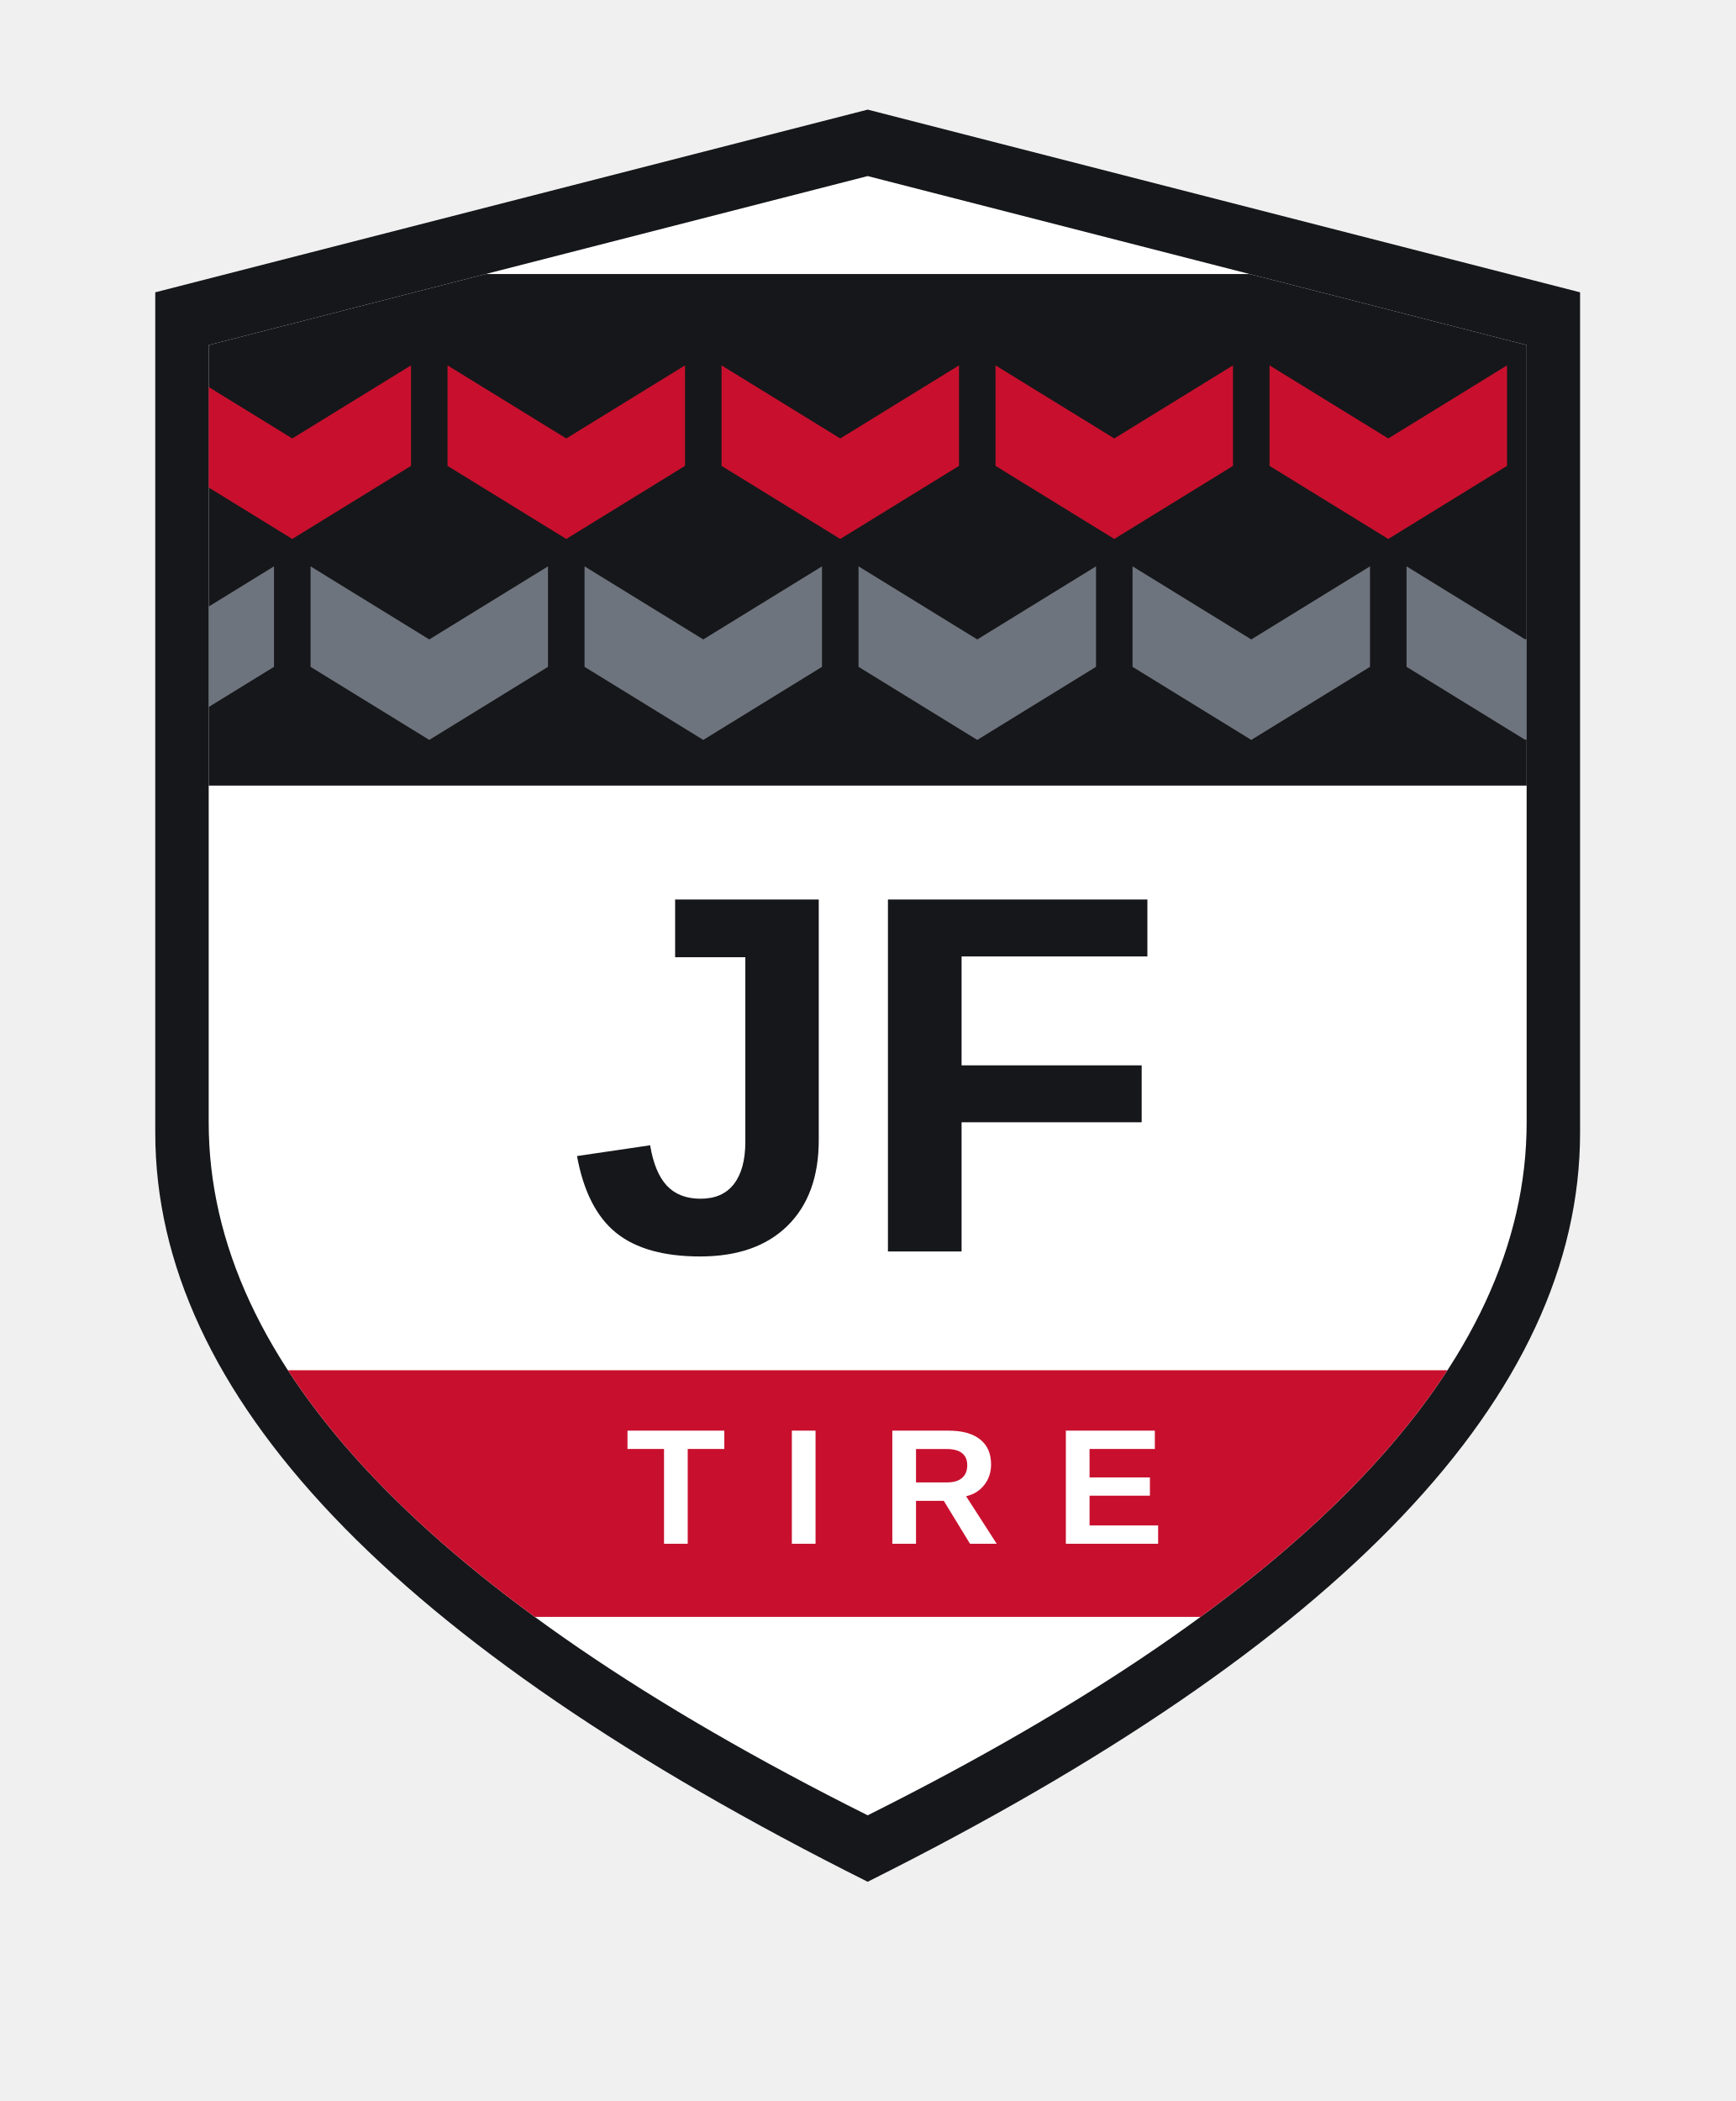
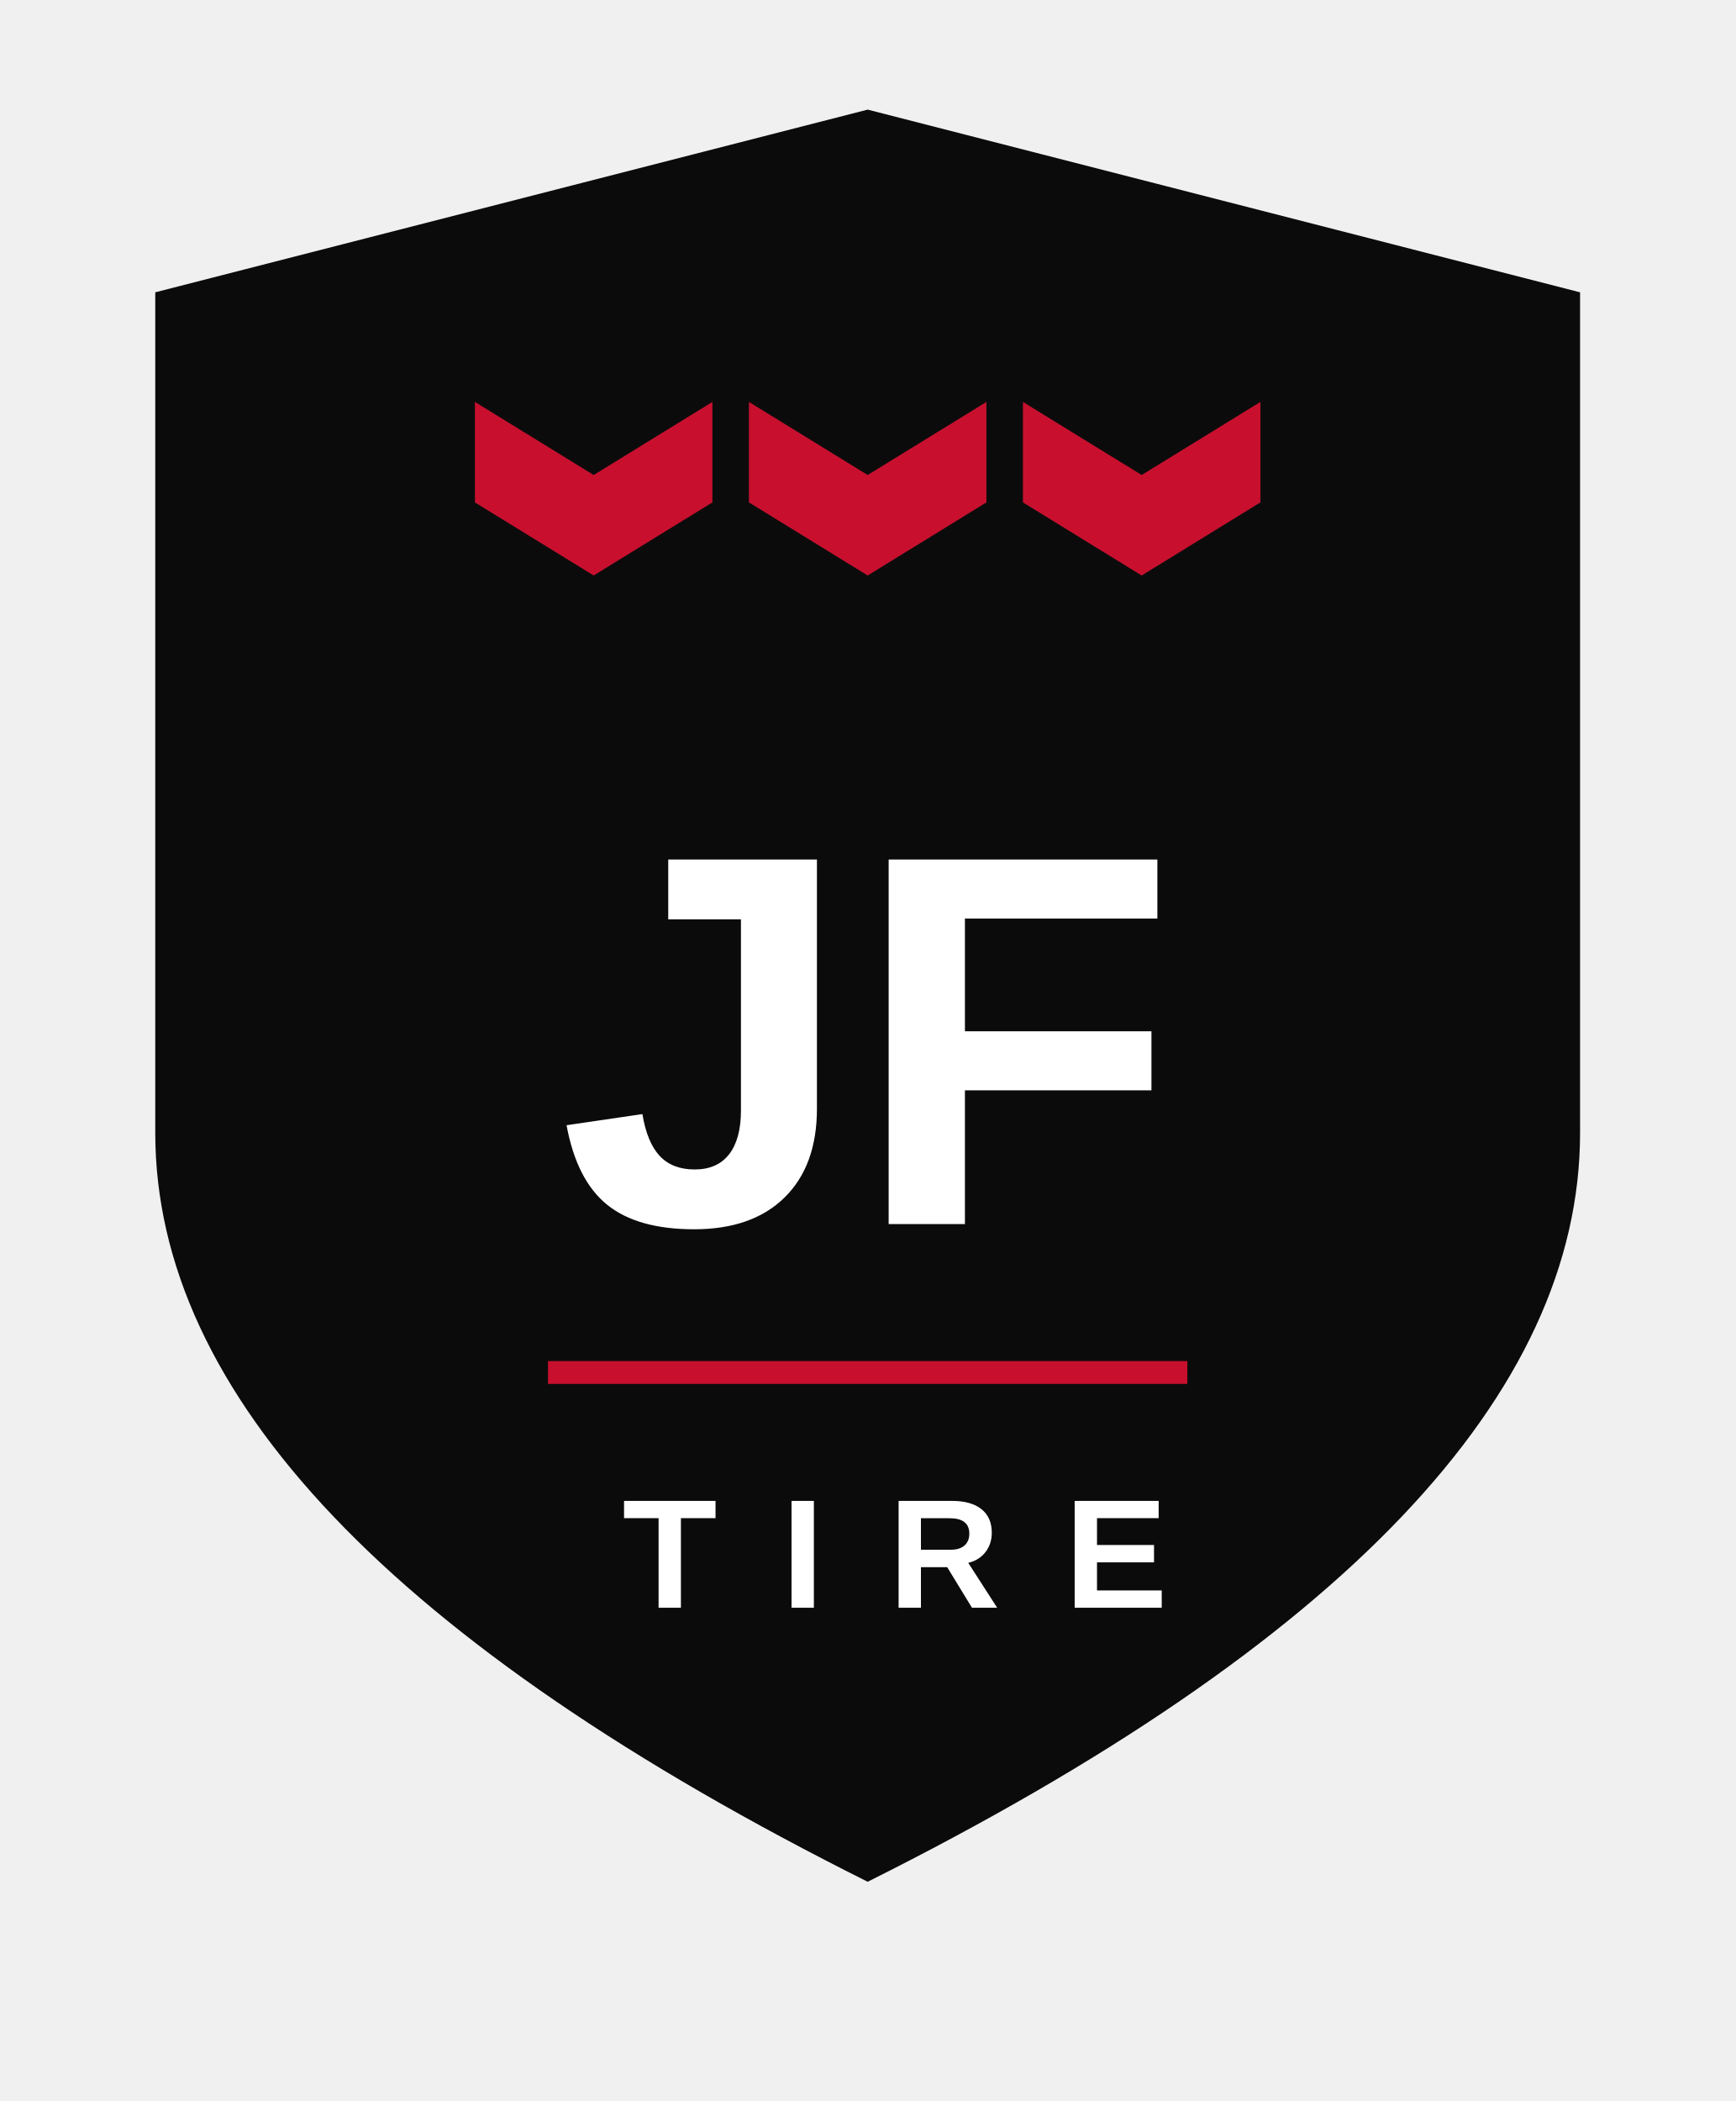
<svg xmlns="http://www.w3.org/2000/svg" viewBox="0 0 380 460" font-family="'Arial Black',Arial,'Helvetica Neue',sans-serif">
  <defs>
-     <path id="shield" d="M190 24 L346 64 V248 Q346 334 190 412 Q34 334 34 248 V64 Z" />
    <path id="chev" d="M0 0 l26 16 26 -16 v22 l-26 16 -26 -16 z" />
-     <clipPath id="innerclip">
-       <use href="#shield" transform="translate(14.25 16.35) scale(0.925)" />
-     </clipPath>
  </defs>
-   <use href="#shield" fill="var(--lg-ink,#16171A)" />
-   <use href="#shield" transform="translate(14.25 16.35) scale(0.925)" fill="var(--lg-paper,#FFFFFF)" />
-   <g clip-path="url(#innerclip)">
-     <rect x="30" y="60" width="320" height="112" fill="var(--lg-ink,#16171A)" />
-     <g fill="var(--lg-red,#C8102E)">
-       <use href="#chev" x="38" y="80" />
-       <use href="#chev" x="98" y="80" />
-       <use href="#chev" x="158" y="80" />
-       <use href="#chev" x="218" y="80" />
-       <use href="#chev" x="278" y="80" />
-     </g>
-     <g fill="var(--lg-steel,#6E747D)">
-       <use href="#chev" x="8" y="124" />
-       <use href="#chev" x="68" y="124" />
-       <use href="#chev" x="128" y="124" />
-       <use href="#chev" x="188" y="124" />
-       <use href="#chev" x="248" y="124" />
-       <use href="#chev" x="308" y="124" />
-     </g>
-     <text x="190" y="274" text-anchor="middle" font-size="112" font-weight="900" fill="var(--lg-ink,#16171A)">JF</text>
-     <rect x="30" y="300" width="320" height="54" fill="var(--lg-red,#C8102E)" />
-     <text x="196" y="338" text-anchor="middle" font-size="36" font-weight="900" letter-spacing="12" fill="#FFFFFF">TIRE</text>
+   <path d="M190 24 L346 64 V248 Q346 334 190 412 Q34 334 34 248 V64 Z" fill="var(--lg-ink,#0B0B0C)" />
+   <g fill="var(--lg-red,#C8102E)">
+     <use href="#chev" x="104" y="88" />
+     <use href="#chev" x="164" y="88" />
+     <use href="#chev" x="224" y="88" />
  </g>
+   <text x="190" y="268" text-anchor="middle" font-size="116" font-weight="900" fill="var(--lg-paper,#FFFFFF)">JF</text>
+   <rect x="120" y="298" width="140" height="5" fill="var(--lg-red,#C8102E)" />
+   <text x="196" y="352" text-anchor="middle" font-size="34" font-weight="900" letter-spacing="14" fill="var(--lg-paper,#FFFFFF)">TIRE</text>
</svg>
